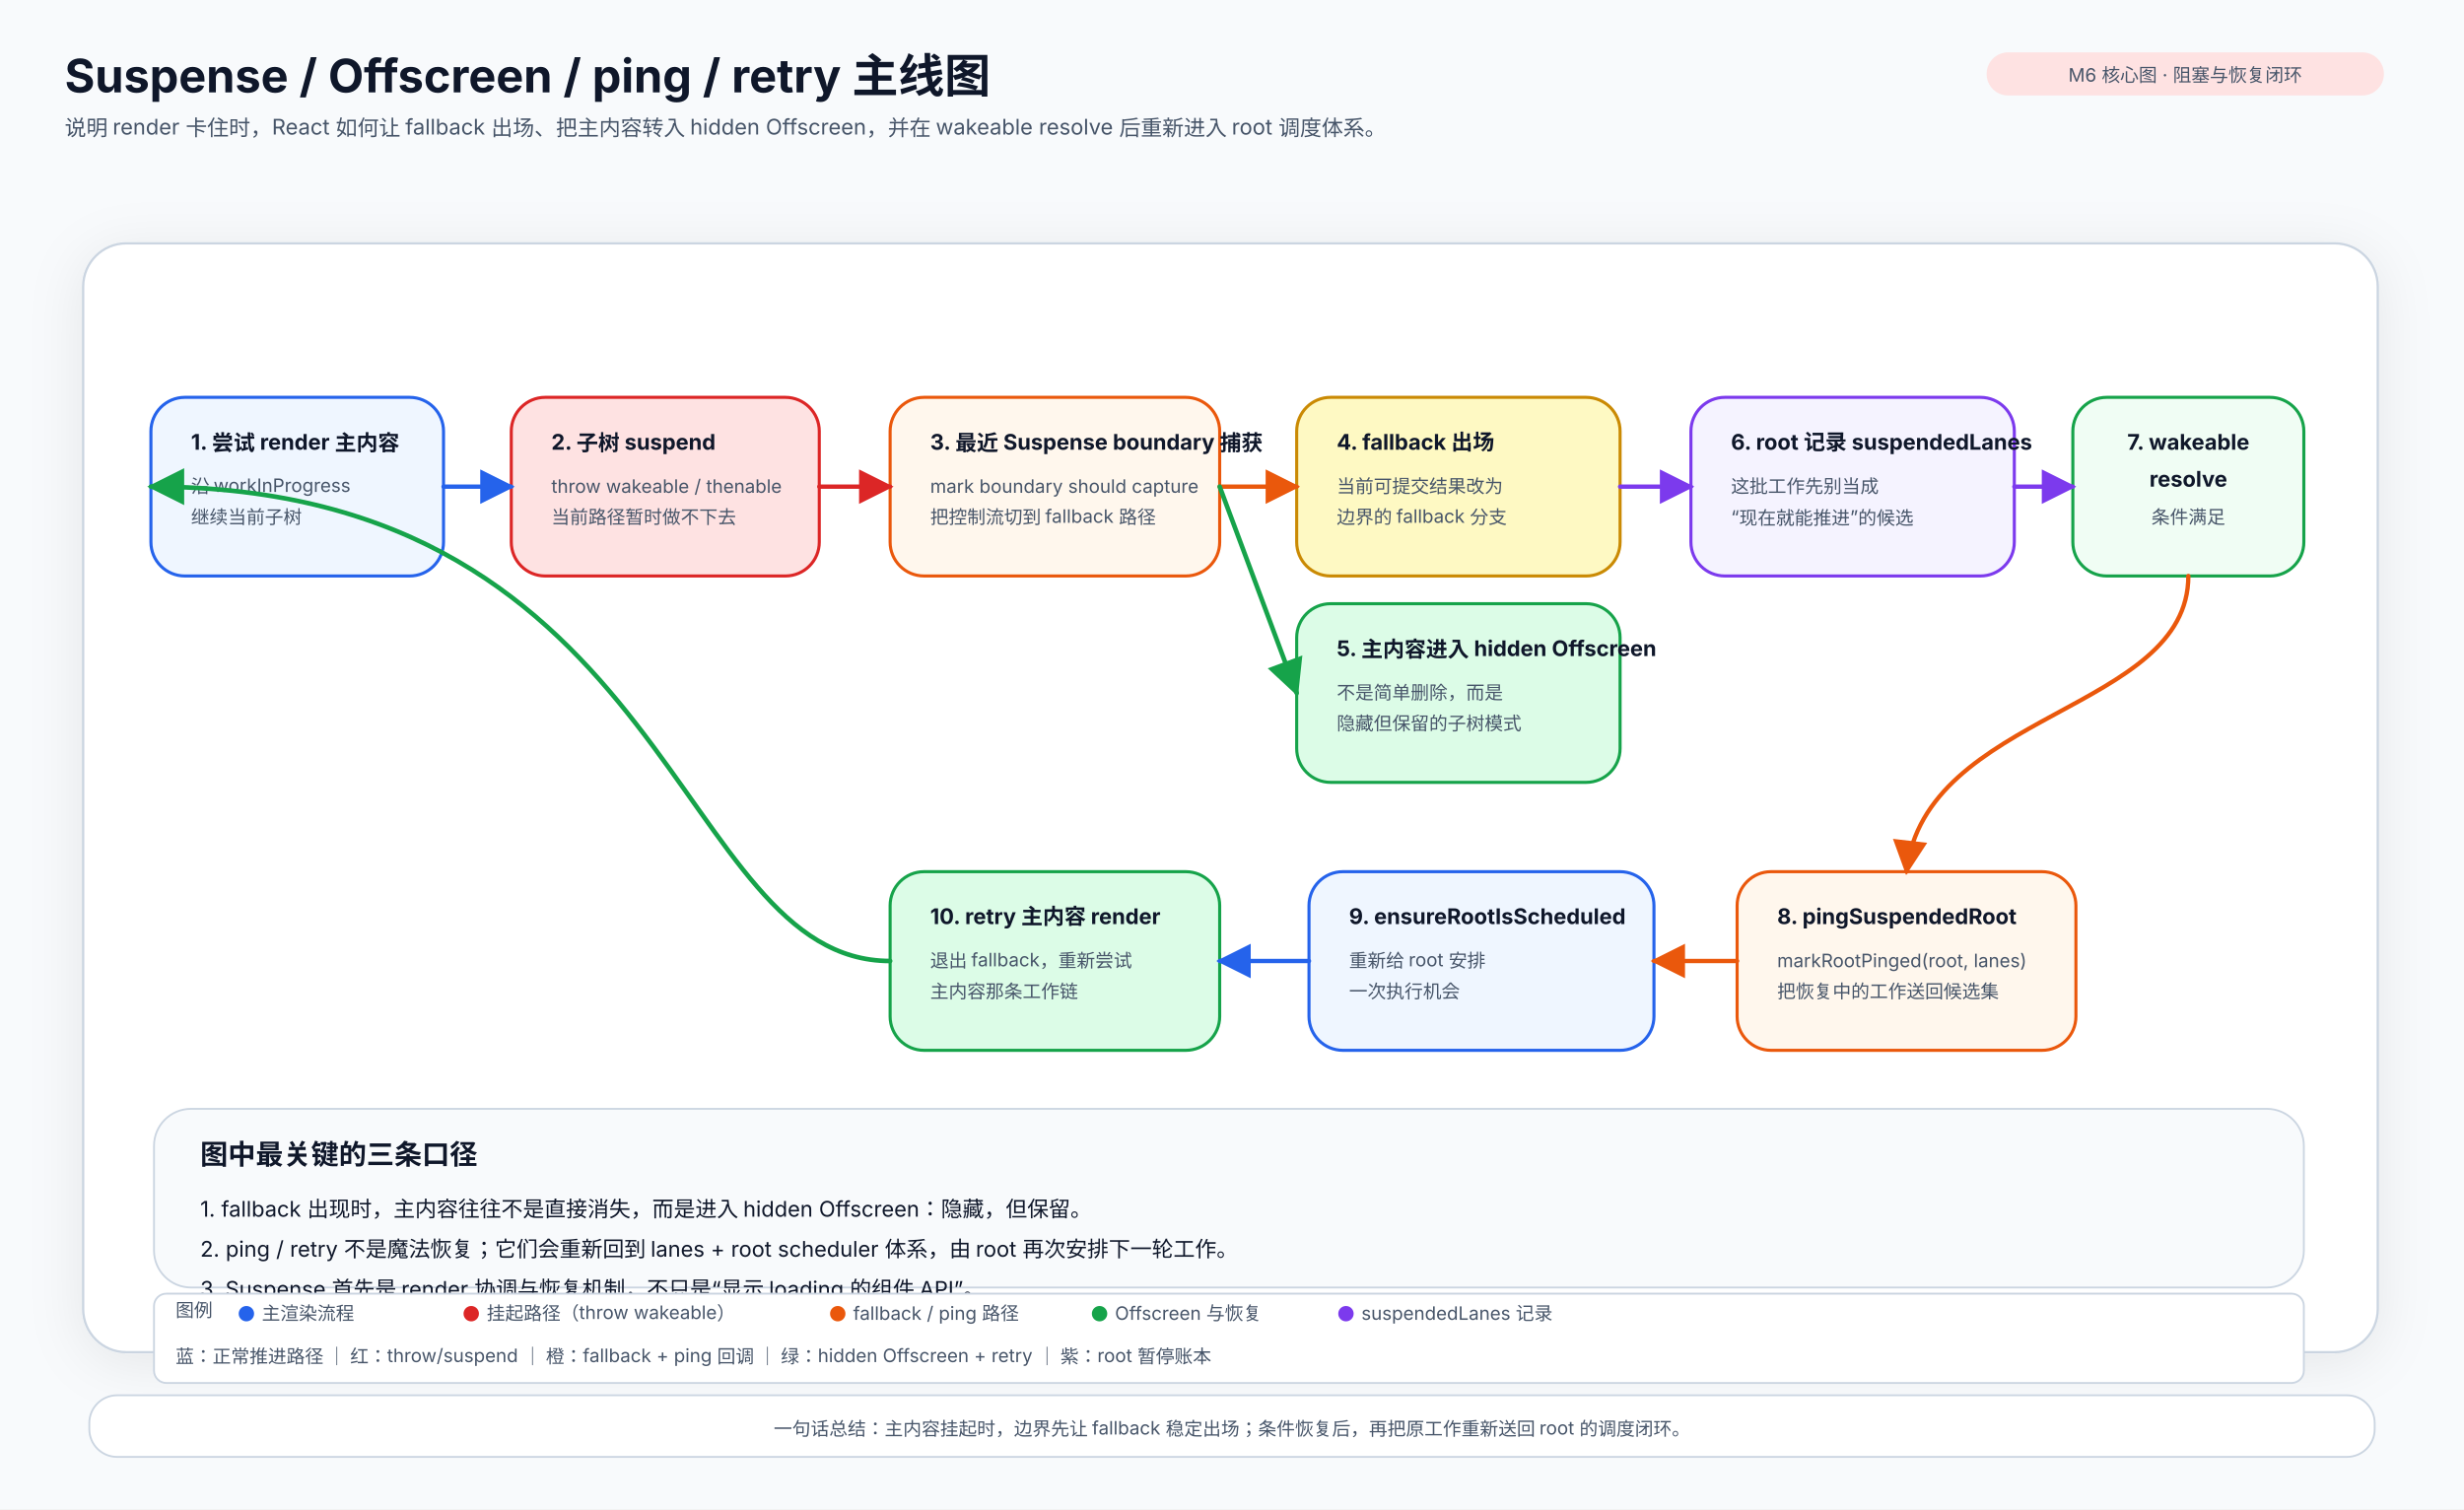
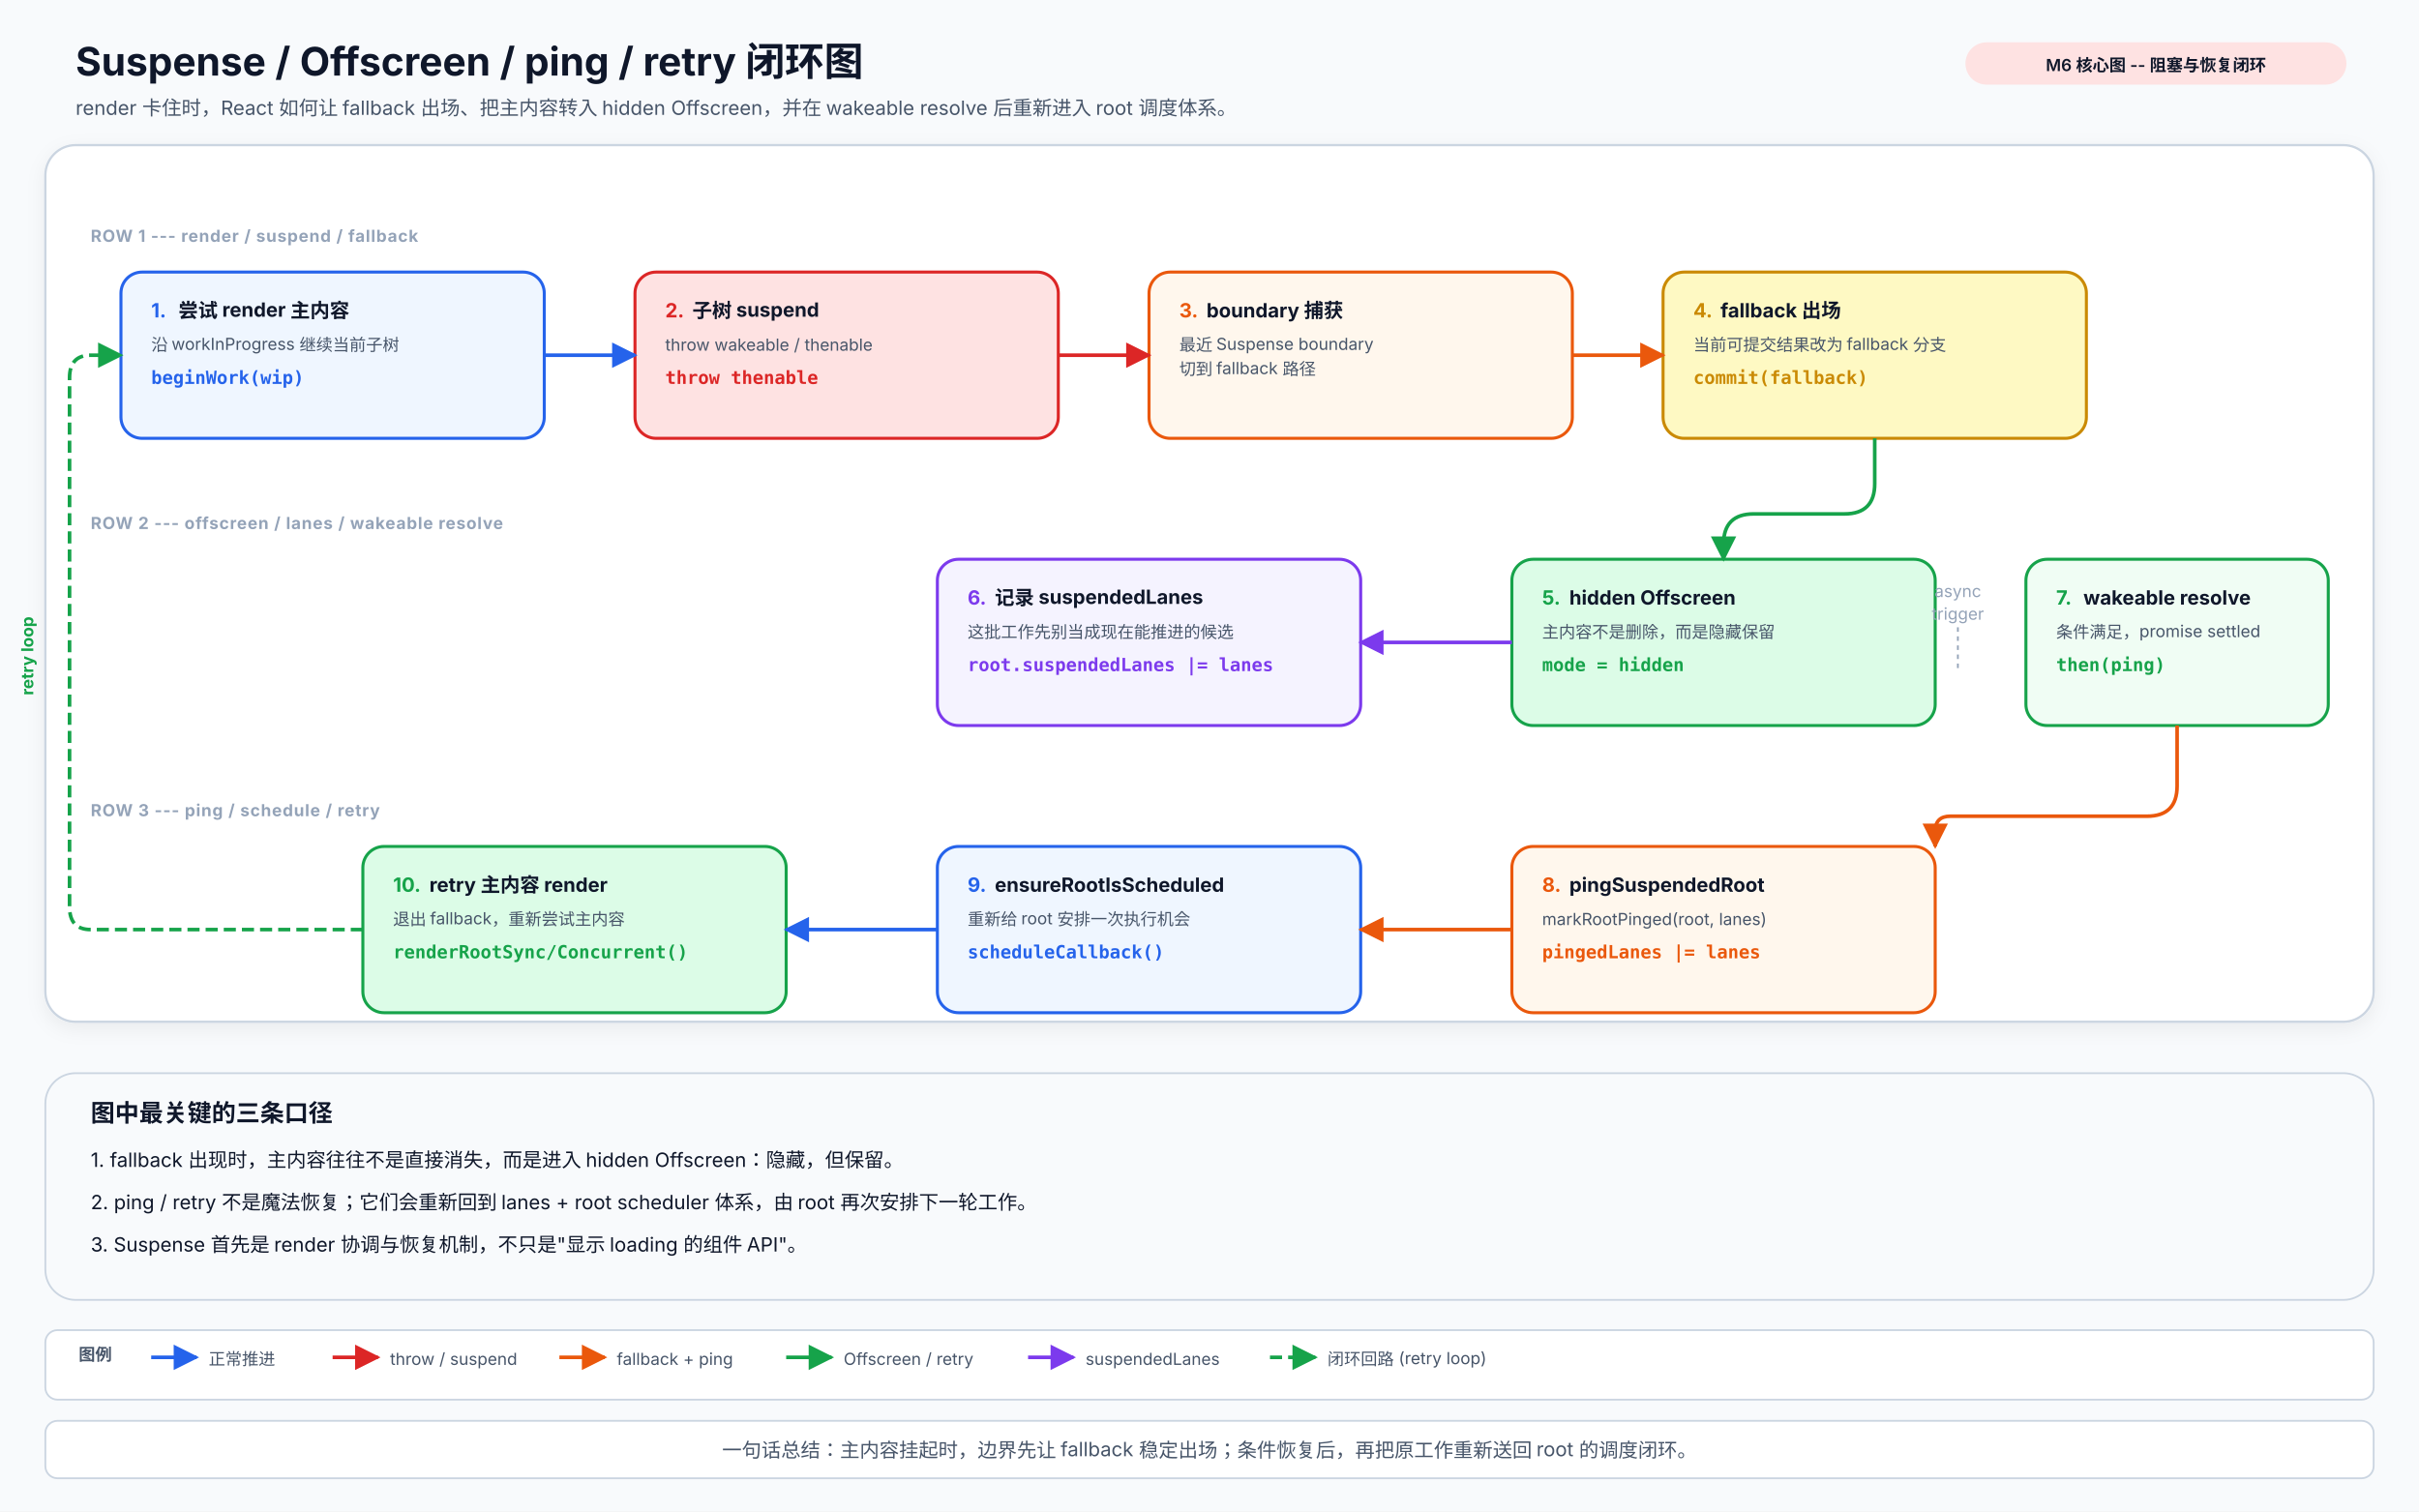
- <svg xmlns="http://www.w3.org/2000/svg" width="1600" height="980" viewBox="0 0 1600 980">
+ <svg xmlns="http://www.w3.org/2000/svg" width="1600" height="1000" viewBox="0 0 1600 1000">
  <defs>
    <style>
-       .title { font: 700 30px 'Inter','Noto Sans SC','PingFang SC','Microsoft YaHei',sans-serif; fill: #0f172a; }
-       .subtitle { font: 400 14px 'Inter','Noto Sans SC','PingFang SC','Microsoft YaHei',sans-serif; fill: #475569; }
-       .section { font: 700 18px 'Inter','Noto Sans SC','PingFang SC','Microsoft YaHei',sans-serif; fill: #0f172a; }
-       .label { font: 700 14px 'Inter','Noto Sans SC','PingFang SC','Microsoft YaHei',sans-serif; fill: #0f172a; }
-       .body { font: 400 14px 'Inter','Noto Sans SC','PingFang SC','Microsoft YaHei',sans-serif; fill: #0f172a; }
-       .small { font: 400 12px 'Inter','Noto Sans SC','PingFang SC','Microsoft YaHei',sans-serif; fill: #475569; }
-       .mono { font: 600 13px 'JetBrains Mono','Fira Code','SFMono-Regular',monospace; fill: #0f172a; }
-       .shadow { filter: drop-shadow(0 6px 18px rgba(15,23,42,0.08)); }
-       .arrow-blue { stroke: #2563eb; stroke-width: 2.8; fill: none; stroke-linecap: round; stroke-linejoin: round; marker-end: url(#arrow-blue); }
-       .arrow-orange { stroke: #ea580c; stroke-width: 2.8; fill: none; stroke-linecap: round; stroke-linejoin: round; marker-end: url(#arrow-orange); }
-       .arrow-purple { stroke: #7c3aed; stroke-width: 2.8; fill: none; stroke-linecap: round; stroke-linejoin: round; marker-end: url(#arrow-purple); }
-       .arrow-green { stroke: #16a34a; stroke-width: 3; fill: none; stroke-linecap: round; stroke-linejoin: round; marker-end: url(#arrow-green); }
-       .arrow-red { stroke: #dc2626; stroke-width: 2.8; fill: none; stroke-linecap: round; stroke-linejoin: round; marker-end: url(#arrow-red); }
+       .title   { font: 700 26px 'Inter','Noto Sans SC','PingFang SC','Microsoft YaHei',sans-serif; fill: #0f172a; }
+       .sub     { font: 400 13px 'Inter','Noto Sans SC','PingFang SC','Microsoft YaHei',sans-serif; fill: #475569; }
+       .heading { font: 700 16px 'Inter','Noto Sans SC','PingFang SC','Microsoft YaHei',sans-serif; fill: #0f172a; }
+       .label   { font: 700 13px 'Inter','Noto Sans SC','PingFang SC','Microsoft YaHei',sans-serif; fill: #0f172a; }
+       .body    { font: 400 13px 'Inter','Noto Sans SC','PingFang SC','Microsoft YaHei',sans-serif; fill: #0f172a; }
+       .hint    { font: 400 11px 'Inter','Noto Sans SC','PingFang SC','Microsoft YaHei',sans-serif; fill: #475569; }
+       .mono    { font: 600 12px 'JetBrains Mono','Fira Code','SFMono-Regular',monospace; fill: #0f172a; }
+       .shadow  { filter: url(#shadow-filter); }
    </style>
-     <marker id="arrow-blue" viewBox="0 0 10 10" refX="9" refY="5" markerWidth="8" markerHeight="8" orient="auto-start-reverse">
-       <path d="M 0 0 L 10 5 L 0 10 z" fill="#2563eb" />
+     <filter id="shadow-filter" x="-4%" y="-4%" width="108%" height="108%">
+       <feDropShadow dx="0" dy="4" stdDeviation="6" flood-color="rgba(15,23,42,0.06)" />
+     </filter>
+     <marker id="arr-blue" viewBox="0 0 10 10" refX="9" refY="5" markerWidth="7" markerHeight="7" orient="auto-start-reverse">
+       <path d="M0 0L10 5L0 10z" fill="#2563eb" />
    </marker>
-     <marker id="arrow-orange" viewBox="0 0 10 10" refX="9" refY="5" markerWidth="8" markerHeight="8" orient="auto-start-reverse">
-       <path d="M 0 0 L 10 5 L 0 10 z" fill="#ea580c" />
+     <marker id="arr-orange" viewBox="0 0 10 10" refX="9" refY="5" markerWidth="7" markerHeight="7" orient="auto-start-reverse">
+       <path d="M0 0L10 5L0 10z" fill="#ea580c" />
    </marker>
-     <marker id="arrow-purple" viewBox="0 0 10 10" refX="9" refY="5" markerWidth="8" markerHeight="8" orient="auto-start-reverse">
-       <path d="M 0 0 L 10 5 L 0 10 z" fill="#7c3aed" />
+     <marker id="arr-purple" viewBox="0 0 10 10" refX="9" refY="5" markerWidth="7" markerHeight="7" orient="auto-start-reverse">
+       <path d="M0 0L10 5L0 10z" fill="#7c3aed" />
    </marker>
-     <marker id="arrow-green" viewBox="0 0 10 10" refX="9" refY="5" markerWidth="8" markerHeight="8" orient="auto-start-reverse">
-       <path d="M 0 0 L 10 5 L 0 10 z" fill="#16a34a" />
+     <marker id="arr-green" viewBox="0 0 10 10" refX="9" refY="5" markerWidth="7" markerHeight="7" orient="auto-start-reverse">
+       <path d="M0 0L10 5L0 10z" fill="#16a34a" />
    </marker>
-     <marker id="arrow-red" viewBox="0 0 10 10" refX="9" refY="5" markerWidth="8" markerHeight="8" orient="auto-start-reverse">
-       <path d="M 0 0 L 10 5 L 0 10 z" fill="#dc2626" />
+     <marker id="arr-red" viewBox="0 0 10 10" refX="9" refY="5" markerWidth="7" markerHeight="7" orient="auto-start-reverse">
+       <path d="M0 0L10 5L0 10z" fill="#dc2626" />
+     </marker>
+     <marker id="arr-slate" viewBox="0 0 10 10" refX="9" refY="5" markerWidth="7" markerHeight="7" orient="auto-start-reverse">
+       <path d="M0 0L10 5L0 10z" fill="#475569" />
    </marker>
  </defs>
-   <rect width="1600" height="980" fill="#f8fafc" />
-   <text x="42" y="60" class="title">Suspense / Offscreen / ping / retry 主线图</text>
-   <text x="42" y="88" class="subtitle">说明 render 卡住时，React 如何让 fallback 出场、把主内容转入 hidden Offscreen，并在 wakeable resolve 后重新进入 root 调度体系。</text>
-   <rect x="1290" y="34" width="258" height="28" rx="14" fill="#fee2e2" />
-   <text x="1419" y="53" class="small" text-anchor="middle">M6 核心图 · 阻塞与恢复闭环</text>
-   <rect x="54" y="158" width="1490" height="720" rx="28" fill="#ffffff" stroke="#cbd5e1" stroke-width="1.5" class="shadow" />
-   <rect x="98" y="258" width="190" height="116" rx="22" fill="#eff6ff" stroke="#2563eb" stroke-width="2" />
-   <text x="124" y="292" class="label">1. 尝试 render 主内容</text>
-   <text x="124" y="320" class="small">沿 workInProgress</text>
-   <text x="124" y="340" class="small">继续当前子树</text>
-   <rect x="332" y="258" width="200" height="116" rx="22" fill="#fee2e2" stroke="#dc2626" stroke-width="2" />
-   <text x="358" y="292" class="label">2. 子树 suspend</text>
-   <text x="358" y="320" class="small">throw wakeable / thenable</text>
-   <text x="358" y="340" class="small">当前路径暂时做不下去</text>
-   <rect x="578" y="258" width="214" height="116" rx="22" fill="#fff7ed" stroke="#ea580c" stroke-width="2" />
-   <text x="604" y="292" class="label">3. 最近 Suspense boundary 捕获</text>
-   <text x="604" y="320" class="small">mark boundary should capture</text>
-   <text x="604" y="340" class="small">把控制流切到 fallback 路径</text>
-   <rect x="842" y="258" width="210" height="116" rx="22" fill="#fef9c3" stroke="#ca8a04" stroke-width="2" />
-   <text x="868" y="292" class="label">4. fallback 出场</text>
-   <text x="868" y="320" class="small">当前可提交结果改为</text>
-   <text x="868" y="340" class="small">边界的 fallback 分支</text>
-   <rect x="842" y="392" width="210" height="116" rx="22" fill="#dcfce7" stroke="#16a34a" stroke-width="2" />
-   <text x="868" y="426" class="label">5. 主内容进入 hidden Offscreen</text>
-   <text x="868" y="454" class="small">不是简单删除，而是</text>
-   <text x="868" y="474" class="small">隐藏但保留的子树模式</text>
-   <rect x="1098" y="258" width="210" height="116" rx="22" fill="#f5f3ff" stroke="#7c3aed" stroke-width="2" />
-   <text x="1124" y="292" class="label">6. root 记录 suspendedLanes</text>
-   <text x="1124" y="320" class="small">这批工作先别当成</text>
-   <text x="1124" y="340" class="small">“现在就能推进”的候选</text>
-   <rect x="1346" y="258" width="150" height="116" rx="22" fill="#f0fdf4" stroke="#16a34a" stroke-width="2" />
-   <text x="1421" y="292" class="label" text-anchor="middle">7. wakeable</text>
-   <text x="1421" y="316" class="label" text-anchor="middle">resolve</text>
-   <text x="1421" y="340" class="small" text-anchor="middle">条件满足</text>
-   <rect x="1128" y="566" width="220" height="116" rx="22" fill="#fff7ed" stroke="#ea580c" stroke-width="2" />
-   <text x="1154" y="600" class="label">8. pingSuspendedRoot</text>
-   <text x="1154" y="628" class="small">markRootPinged(root, lanes)</text>
-   <text x="1154" y="648" class="small">把恢复中的工作送回候选集</text>
-   <rect x="850" y="566" width="224" height="116" rx="22" fill="#eff6ff" stroke="#2563eb" stroke-width="2" />
-   <text x="876" y="600" class="label">9. ensureRootIsScheduled</text>
-   <text x="876" y="628" class="small">重新给 root 安排</text>
-   <text x="876" y="648" class="small">一次执行机会</text>
-   <rect x="578" y="566" width="214" height="116" rx="22" fill="#dcfce7" stroke="#16a34a" stroke-width="2" />
-   <text x="604" y="600" class="label">10. retry 主内容 render</text>
-   <text x="604" y="628" class="small">退出 fallback，重新尝试</text>
-   <text x="604" y="648" class="small">主内容那条工作链</text>
-   <path d="M 288 316 L 332 316" class="arrow-blue" />
-   <path d="M 532 316 L 578 316" class="arrow-red" />
-   <path d="M 792 316 L 842 316" class="arrow-orange" />
-   <path d="M 792 316 L 842 450" class="arrow-green" />
-   <path d="M 1052 316 L 1098 316" class="arrow-purple" />
-   <path d="M 1308 316 L 1346 316" class="arrow-purple" />
-   <path d="M 1421 374 C 1421 462, 1250 462, 1238 566" class="arrow-orange" />
-   <path d="M 1128 624 L 1074 624" class="arrow-orange" />
-   <path d="M 850 624 L 792 624" class="arrow-blue" />
-   <path d="M 578 624 C 438 624, 438 316, 98 316" class="arrow-green" />
-   <rect x="100" y="720" width="1396" height="116" rx="24" fill="#f8fafc" stroke="#cbd5e1" stroke-width="1.2" />
-   <text x="130" y="756" class="section">图中最关键的三条口径</text>
-   <text x="130" y="790" class="body">
-     <tspan x="130" dy="0">1. fallback 出现时，主内容往往不是直接消失，而是进入 hidden Offscreen：隐藏，但保留。</tspan>
-     <tspan x="130" dy="26">2. ping / retry 不是魔法恢复；它们会重新回到 lanes + root scheduler 体系，由 root 再次安排下一轮工作。</tspan>
-     <tspan x="130" dy="26">3. Suspense 首先是 render 协调与恢复机制，不只是“显示 loading 的组件 API”。</tspan>
-   </text>
-   <rect x="100" y="840" width="1396" height="58" rx="8" fill="#ffffff" stroke="#cbd5e1" stroke-width="1.2" />
-   <text x="114" y="855" class="small" font-weight="700">图例</text>
-   <circle cx="160" cy="853" r="5" fill="#2563eb" />
-   <text x="170" y="857" class="small">主渲染流程</text>
-   <circle cx="306" cy="853" r="5" fill="#dc2626" />
-   <text x="316" y="857" class="small">挂起路径（throw wakeable）</text>
-   <circle cx="544" cy="853" r="5" fill="#ea580c" />
-   <text x="554" y="857" class="small">fallback / ping 路径</text>
-   <circle cx="714" cy="853" r="5" fill="#16a34a" />
-   <text x="724" y="857" class="small">Offscreen 与恢复</text>
-   <circle cx="874" cy="853" r="5" fill="#7c3aed" />
-   <text x="884" y="857" class="small">suspendedLanes 记录</text>
-   <text x="114" y="885" class="small">蓝：正常推进路径 ｜ 红：throw/suspend ｜ 橙：fallback + ping 回调 ｜ 绿：hidden Offscreen + retry ｜ 紫：root 暂停账本</text>
-   <rect x="58" y="906" width="1484" height="40" rx="18" fill="#ffffff" stroke="#cbd5e1" stroke-width="1.2" />
-   <text x="800" y="932" class="small" text-anchor="middle">一句话总结：主内容挂起时，边界先让 fallback 稳定出场；条件恢复后，再把原工作重新送回 root 的调度闭环。</text>
+   <rect width="1600" height="1000" fill="#f8fafc" />
+   <text x="50" y="50" class="title">Suspense / Offscreen / ping / retry 闭环图</text>
+   <text x="50" y="76" class="sub">render 卡住时，React 如何让 fallback 出场、把主内容转入 hidden Offscreen，并在 wakeable resolve 后重新进入 root 调度体系。</text>
+   <rect x="1300" y="28" width="252" height="28" rx="14" fill="#fee2e2" />
+   <text x="1426" y="47" class="hint" text-anchor="middle" style="fill:#0f172a; font-weight:600">M6 核心图 -- 阻塞与恢复闭环</text>
+   <rect x="30" y="96" width="1540" height="580" rx="20" fill="#ffffff" stroke="#cbd5e1" stroke-width="1.5" class="shadow" />
+   <text x="60" y="160" class="hint" style="font-weight:700; fill:#94a3b8; letter-spacing:0.5px">ROW 1 --- render / suspend / fallback</text>
+   <rect x="80" y="180" width="280" height="110" rx="14" fill="#eff6ff" stroke="#2563eb" stroke-width="2" />
+   <text x="100" y="210" class="label" style="fill:#2563eb">1.</text>
+   <text x="118" y="210" class="label">尝试 render 主内容</text>
+   <text x="100" y="232" class="hint">沿 workInProgress 继续当前子树</text>
+   <text x="100" y="254" class="mono" style="fill:#2563eb">beginWork(wip)</text>
+   <rect x="420" y="180" width="280" height="110" rx="14" fill="#fee2e2" stroke="#dc2626" stroke-width="2" />
+   <text x="440" y="210" class="label" style="fill:#dc2626">2.</text>
+   <text x="458" y="210" class="label">子树 suspend</text>
+   <text x="440" y="232" class="hint">throw wakeable / thenable</text>
+   <text x="440" y="254" class="mono" style="fill:#dc2626">throw thenable</text>
+   <rect x="760" y="180" width="280" height="110" rx="14" fill="#fff7ed" stroke="#ea580c" stroke-width="2" />
+   <text x="780" y="210" class="label" style="fill:#ea580c">3.</text>
+   <text x="798" y="210" class="label">boundary 捕获</text>
+   <text x="780" y="232" class="hint">最近 Suspense boundary</text>
+   <text x="780" y="248" class="hint">切到 fallback 路径</text>
+   <rect x="1100" y="180" width="280" height="110" rx="14" fill="#fef9c3" stroke="#ca8a04" stroke-width="2" />
+   <text x="1120" y="210" class="label" style="fill:#ca8a04">4.</text>
+   <text x="1138" y="210" class="label">fallback 出场</text>
+   <text x="1120" y="232" class="hint">当前可提交结果改为 fallback 分支</text>
+   <text x="1120" y="254" class="mono" style="fill:#ca8a04">commit(fallback)</text>
+   <path d="M360 235 L420 235" stroke="#2563eb" stroke-width="2.4" fill="none" marker-end="url(#arr-blue)" />
+   <path d="M700 235 L760 235" stroke="#dc2626" stroke-width="2.4" fill="none" marker-end="url(#arr-red)" />
+   <path d="M1040 235 L1100 235" stroke="#ea580c" stroke-width="2.4" fill="none" marker-end="url(#arr-orange)" />
+   <text x="60" y="350" class="hint" style="font-weight:700; fill:#94a3b8; letter-spacing:0.5px">ROW 2 --- offscreen / lanes / wakeable resolve</text>
+   <rect x="1000" y="370" width="280" height="110" rx="14" fill="#dcfce7" stroke="#16a34a" stroke-width="2" />
+   <text x="1020" y="400" class="label" style="fill:#16a34a">5.</text>
+   <text x="1038" y="400" class="label">hidden Offscreen</text>
+   <text x="1020" y="422" class="hint">主内容不是删除，而是隐藏保留</text>
+   <text x="1020" y="444" class="mono" style="fill:#16a34a">mode = hidden</text>
+   <rect x="620" y="370" width="280" height="110" rx="14" fill="#f5f3ff" stroke="#7c3aed" stroke-width="2" />
+   <text x="640" y="400" class="label" style="fill:#7c3aed">6.</text>
+   <text x="658" y="400" class="label">记录 suspendedLanes</text>
+   <text x="640" y="422" class="hint">这批工作先别当成现在能推进的候选</text>
+   <text x="640" y="444" class="mono" style="fill:#7c3aed">root.suspendedLanes |= lanes</text>
+   <rect x="1340" y="370" width="200" height="110" rx="14" fill="#f0fdf4" stroke="#16a34a" stroke-width="2" />
+   <text x="1360" y="400" class="label" style="fill:#16a34a">7.</text>
+   <text x="1378" y="400" class="label">wakeable resolve</text>
+   <text x="1360" y="422" class="hint">条件满足，promise settled</text>
+   <text x="1360" y="444" class="mono" style="fill:#16a34a">then(ping)</text>
+   <path d="M1240 290 L1240 320 Q1240 340 1220 340 L1160 340 Q1140 340 1140 360 L1140 370" stroke="#16a34a" stroke-width="2.4" fill="none" marker-end="url(#arr-green)" />
+   <path d="M1000 425 L900 425" stroke="#7c3aed" stroke-width="2.4" fill="none" marker-end="url(#arr-purple)" />
+   <text x="1295" y="395" class="hint" text-anchor="middle" style="fill:#94a3b8">async</text>
+   <text x="1295" y="410" class="hint" text-anchor="middle" style="fill:#94a3b8">trigger</text>
+   <line x1="1295" y1="415" x2="1295" y2="445" stroke="#94a3b8" stroke-width="1.2" stroke-dasharray="3 3" />
+   <text x="60" y="540" class="hint" style="font-weight:700; fill:#94a3b8; letter-spacing:0.5px">ROW 3 --- ping / schedule / retry</text>
+   <rect x="1000" y="560" width="280" height="110" rx="14" fill="#fff7ed" stroke="#ea580c" stroke-width="2" />
+   <text x="1020" y="590" class="label" style="fill:#ea580c">8.</text>
+   <text x="1038" y="590" class="label">pingSuspendedRoot</text>
+   <text x="1020" y="612" class="hint">markRootPinged(root, lanes)</text>
+   <text x="1020" y="634" class="mono" style="fill:#ea580c">pingedLanes |= lanes</text>
+   <rect x="620" y="560" width="280" height="110" rx="14" fill="#eff6ff" stroke="#2563eb" stroke-width="2" />
+   <text x="640" y="590" class="label" style="fill:#2563eb">9.</text>
+   <text x="658" y="590" class="label">ensureRootIsScheduled</text>
+   <text x="640" y="612" class="hint">重新给 root 安排一次执行机会</text>
+   <text x="640" y="634" class="mono" style="fill:#2563eb">scheduleCallback()</text>
+   <rect x="240" y="560" width="280" height="110" rx="14" fill="#dcfce7" stroke="#16a34a" stroke-width="2" />
+   <text x="260" y="590" class="label" style="fill:#16a34a">10.</text>
+   <text x="284" y="590" class="label">retry 主内容 render</text>
+   <text x="260" y="612" class="hint">退出 fallback，重新尝试主内容</text>
+   <text x="260" y="634" class="mono" style="fill:#16a34a">renderRootSync/Concurrent()</text>
+   <path d="M1440 480 L1440 520 Q1440 540 1420 540 L1290 540 Q1280 540 1280 550 L1280 560" stroke="#ea580c" stroke-width="2.4" fill="none" marker-end="url(#arr-orange)" />
+   <path d="M1000 615 L900 615" stroke="#ea580c" stroke-width="2.4" fill="none" marker-end="url(#arr-orange)" />
+   <path d="M620 615 L520 615" stroke="#2563eb" stroke-width="2.4" fill="none" marker-end="url(#arr-blue)" />
+   <path d="M240 615 L60 615 Q46 615 46 600 L46 250 Q46 235 60 235 L80 235" stroke="#16a34a" stroke-width="2.4" fill="none" stroke-dasharray="8 4" marker-end="url(#arr-green)" />
+   <text x="22" y="460" class="hint" style="fill:#16a34a; font-weight:700" transform="rotate(-90,22,460)">retry loop</text>
+   <rect x="30" y="710" width="1540" height="150" rx="20" fill="#f8fafc" stroke="#cbd5e1" stroke-width="1.2" />
+   <text x="60" y="742" class="heading">图中最关键的三条口径</text>
+   <text x="60" y="772" class="body">1. fallback 出现时，主内容往往不是直接消失，而是进入 hidden Offscreen：隐藏，但保留。</text>
+   <text x="60" y="800" class="body">2. ping / retry 不是魔法恢复；它们会重新回到 lanes + root scheduler 体系，由 root 再次安排下一轮工作。</text>
+   <text x="60" y="828" class="body">3. Suspense 首先是 render 协调与恢复机制，不只是"显示 loading 的组件 API"。</text>
+   <rect x="30" y="880" width="1540" height="46" rx="8" fill="#ffffff" stroke="#cbd5e1" stroke-width="1.2" />
+   <text x="52" y="900" class="hint" style="font-weight:700">图例</text>
+   <line x1="100" y1="898" x2="130" y2="898" stroke="#2563eb" stroke-width="2.4" marker-end="url(#arr-blue)" />
+   <text x="138" y="903" class="hint">正常推进</text>
+   <line x1="220" y1="898" x2="250" y2="898" stroke="#dc2626" stroke-width="2.4" marker-end="url(#arr-red)" />
+   <text x="258" y="903" class="hint">throw / suspend</text>
+   <line x1="370" y1="898" x2="400" y2="898" stroke="#ea580c" stroke-width="2.4" marker-end="url(#arr-orange)" />
+   <text x="408" y="903" class="hint">fallback + ping</text>
+   <line x1="520" y1="898" x2="550" y2="898" stroke="#16a34a" stroke-width="2.4" marker-end="url(#arr-green)" />
+   <text x="558" y="903" class="hint">Offscreen / retry</text>
+   <line x1="680" y1="898" x2="710" y2="898" stroke="#7c3aed" stroke-width="2.4" marker-end="url(#arr-purple)" />
+   <text x="718" y="903" class="hint">suspendedLanes</text>
+   <line x1="840" y1="898" x2="870" y2="898" stroke="#16a34a" stroke-width="2.4" stroke-dasharray="8 4" marker-end="url(#arr-green)" />
+   <text x="878" y="903" class="hint">闭环回路 (retry loop)</text>
+   <rect x="30" y="940" width="1540" height="38" rx="8" fill="#ffffff" stroke="#cbd5e1" stroke-width="1.2" />
+   <text x="800" y="964" class="sub" text-anchor="middle">一句话总结：主内容挂起时，边界先让 fallback 稳定出场；条件恢复后，再把原工作重新送回 root 的调度闭环。</text>
</svg>
